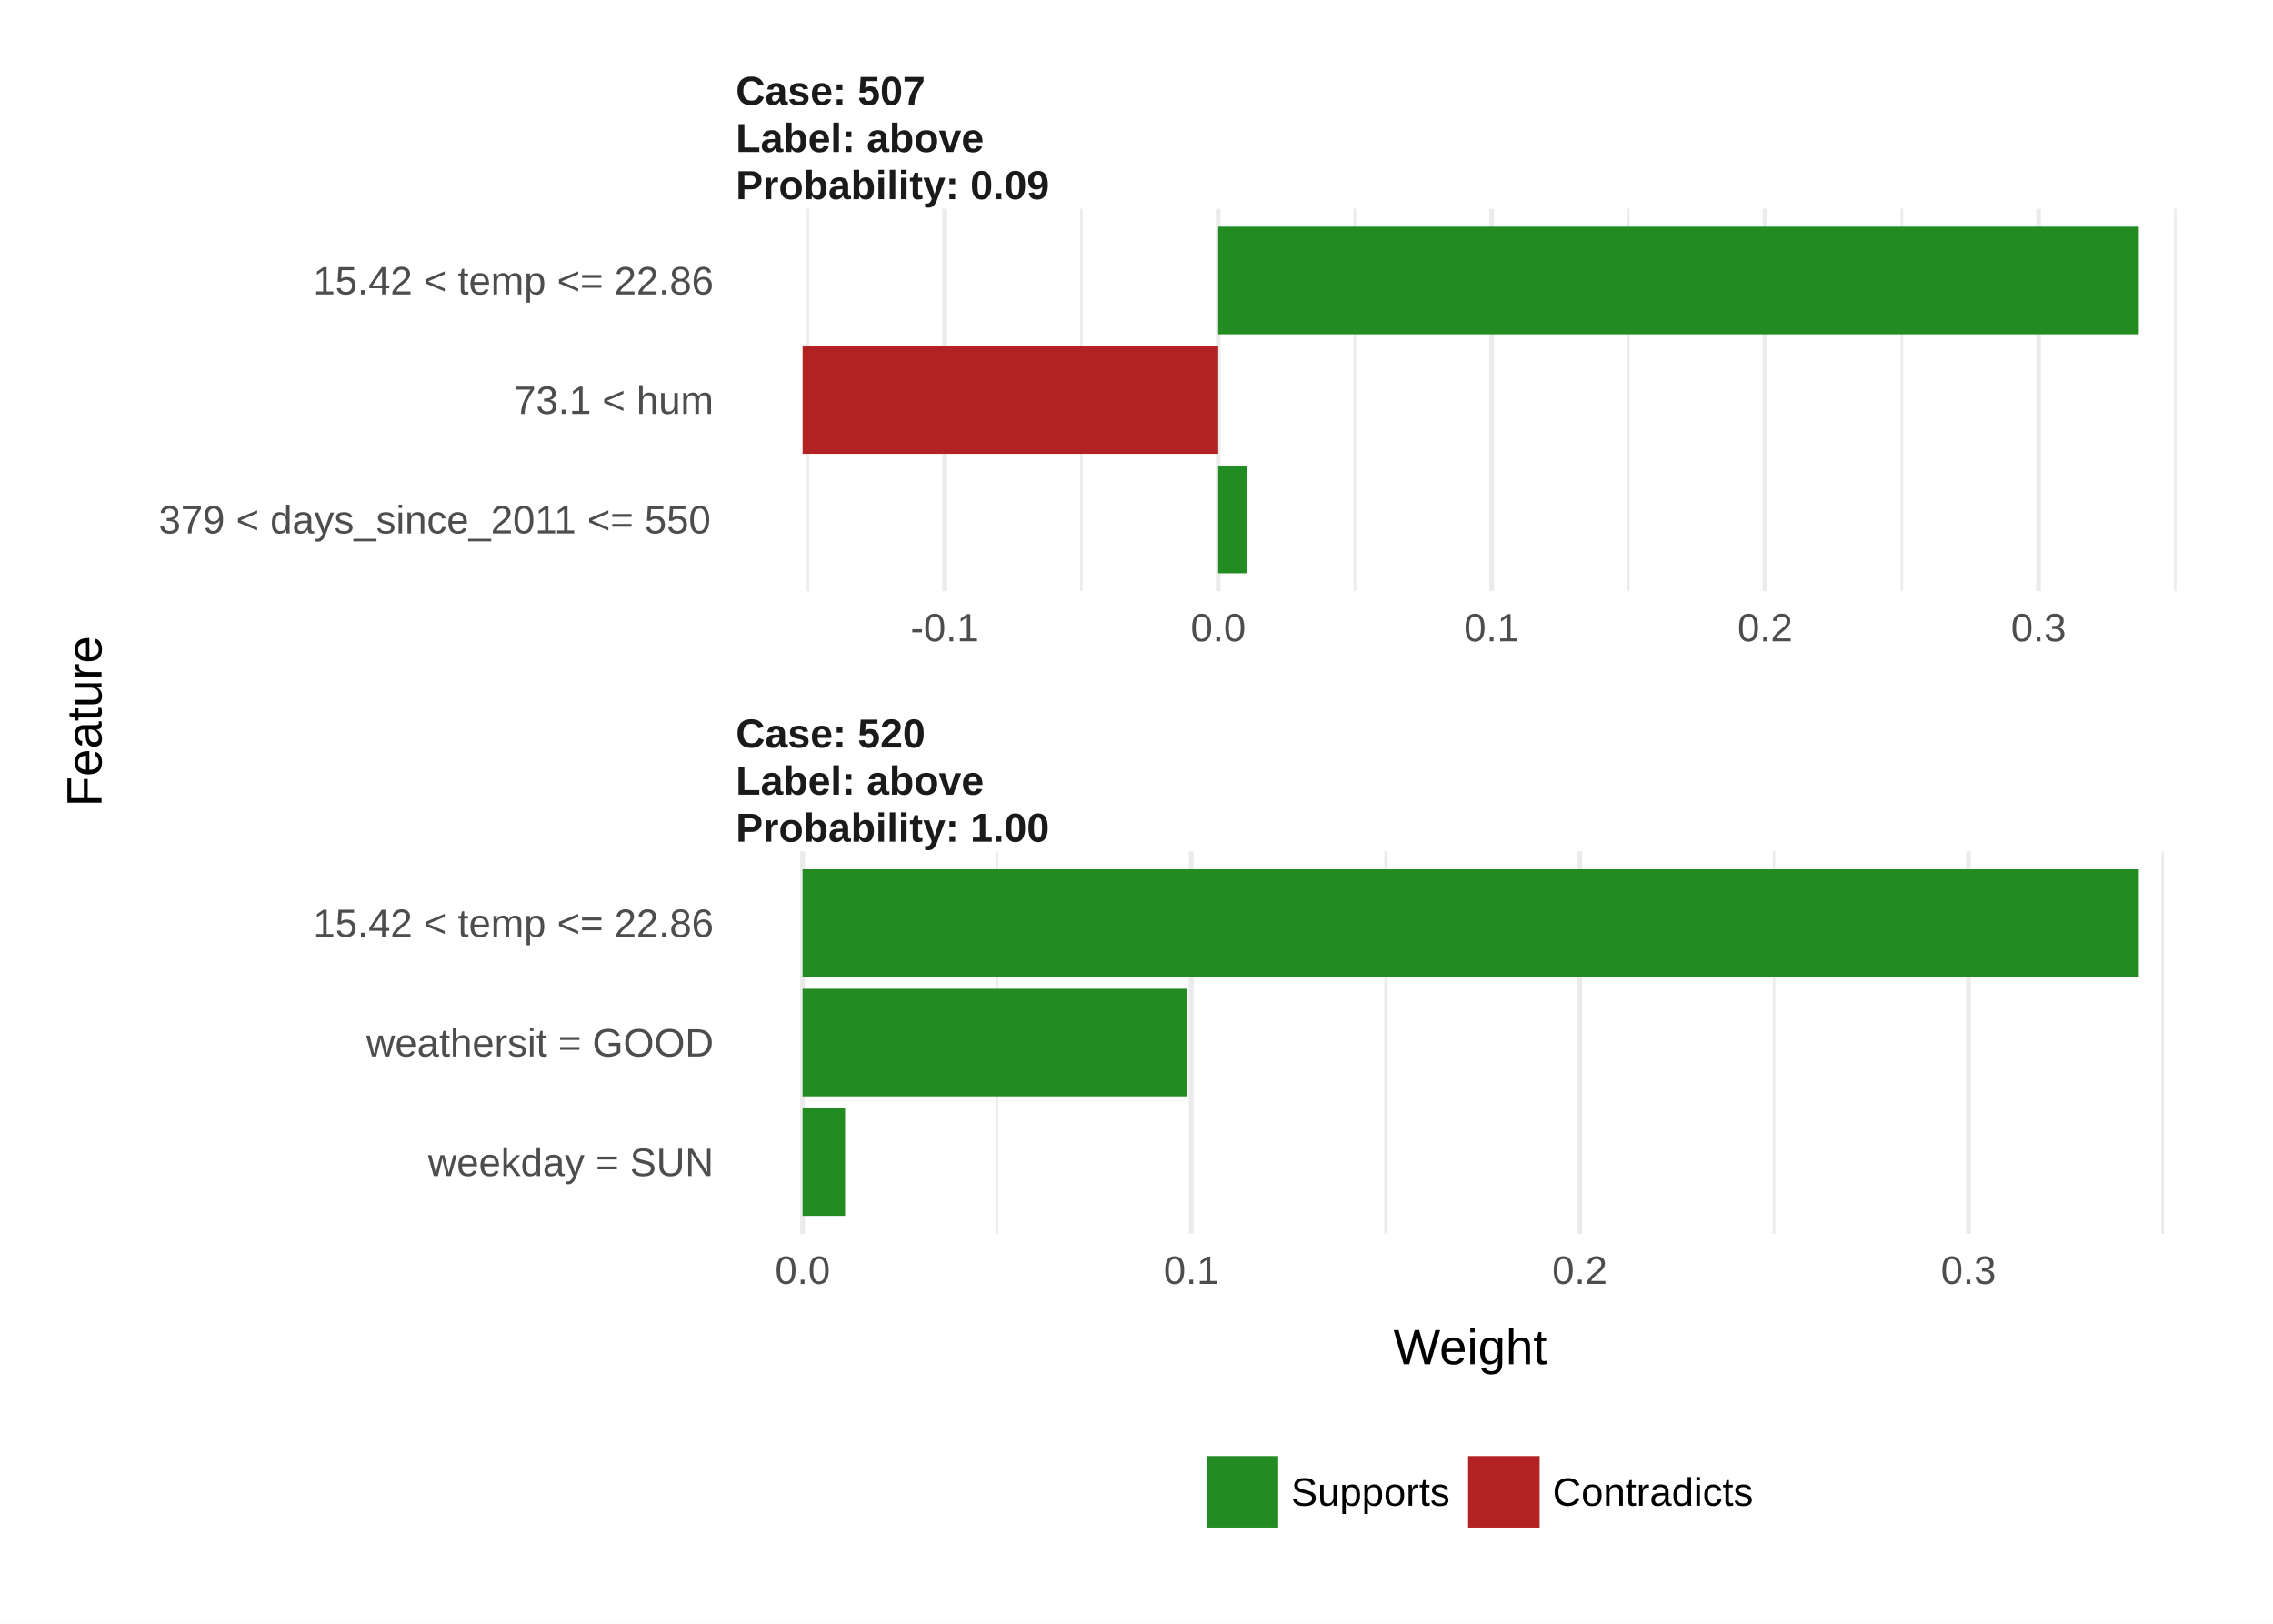
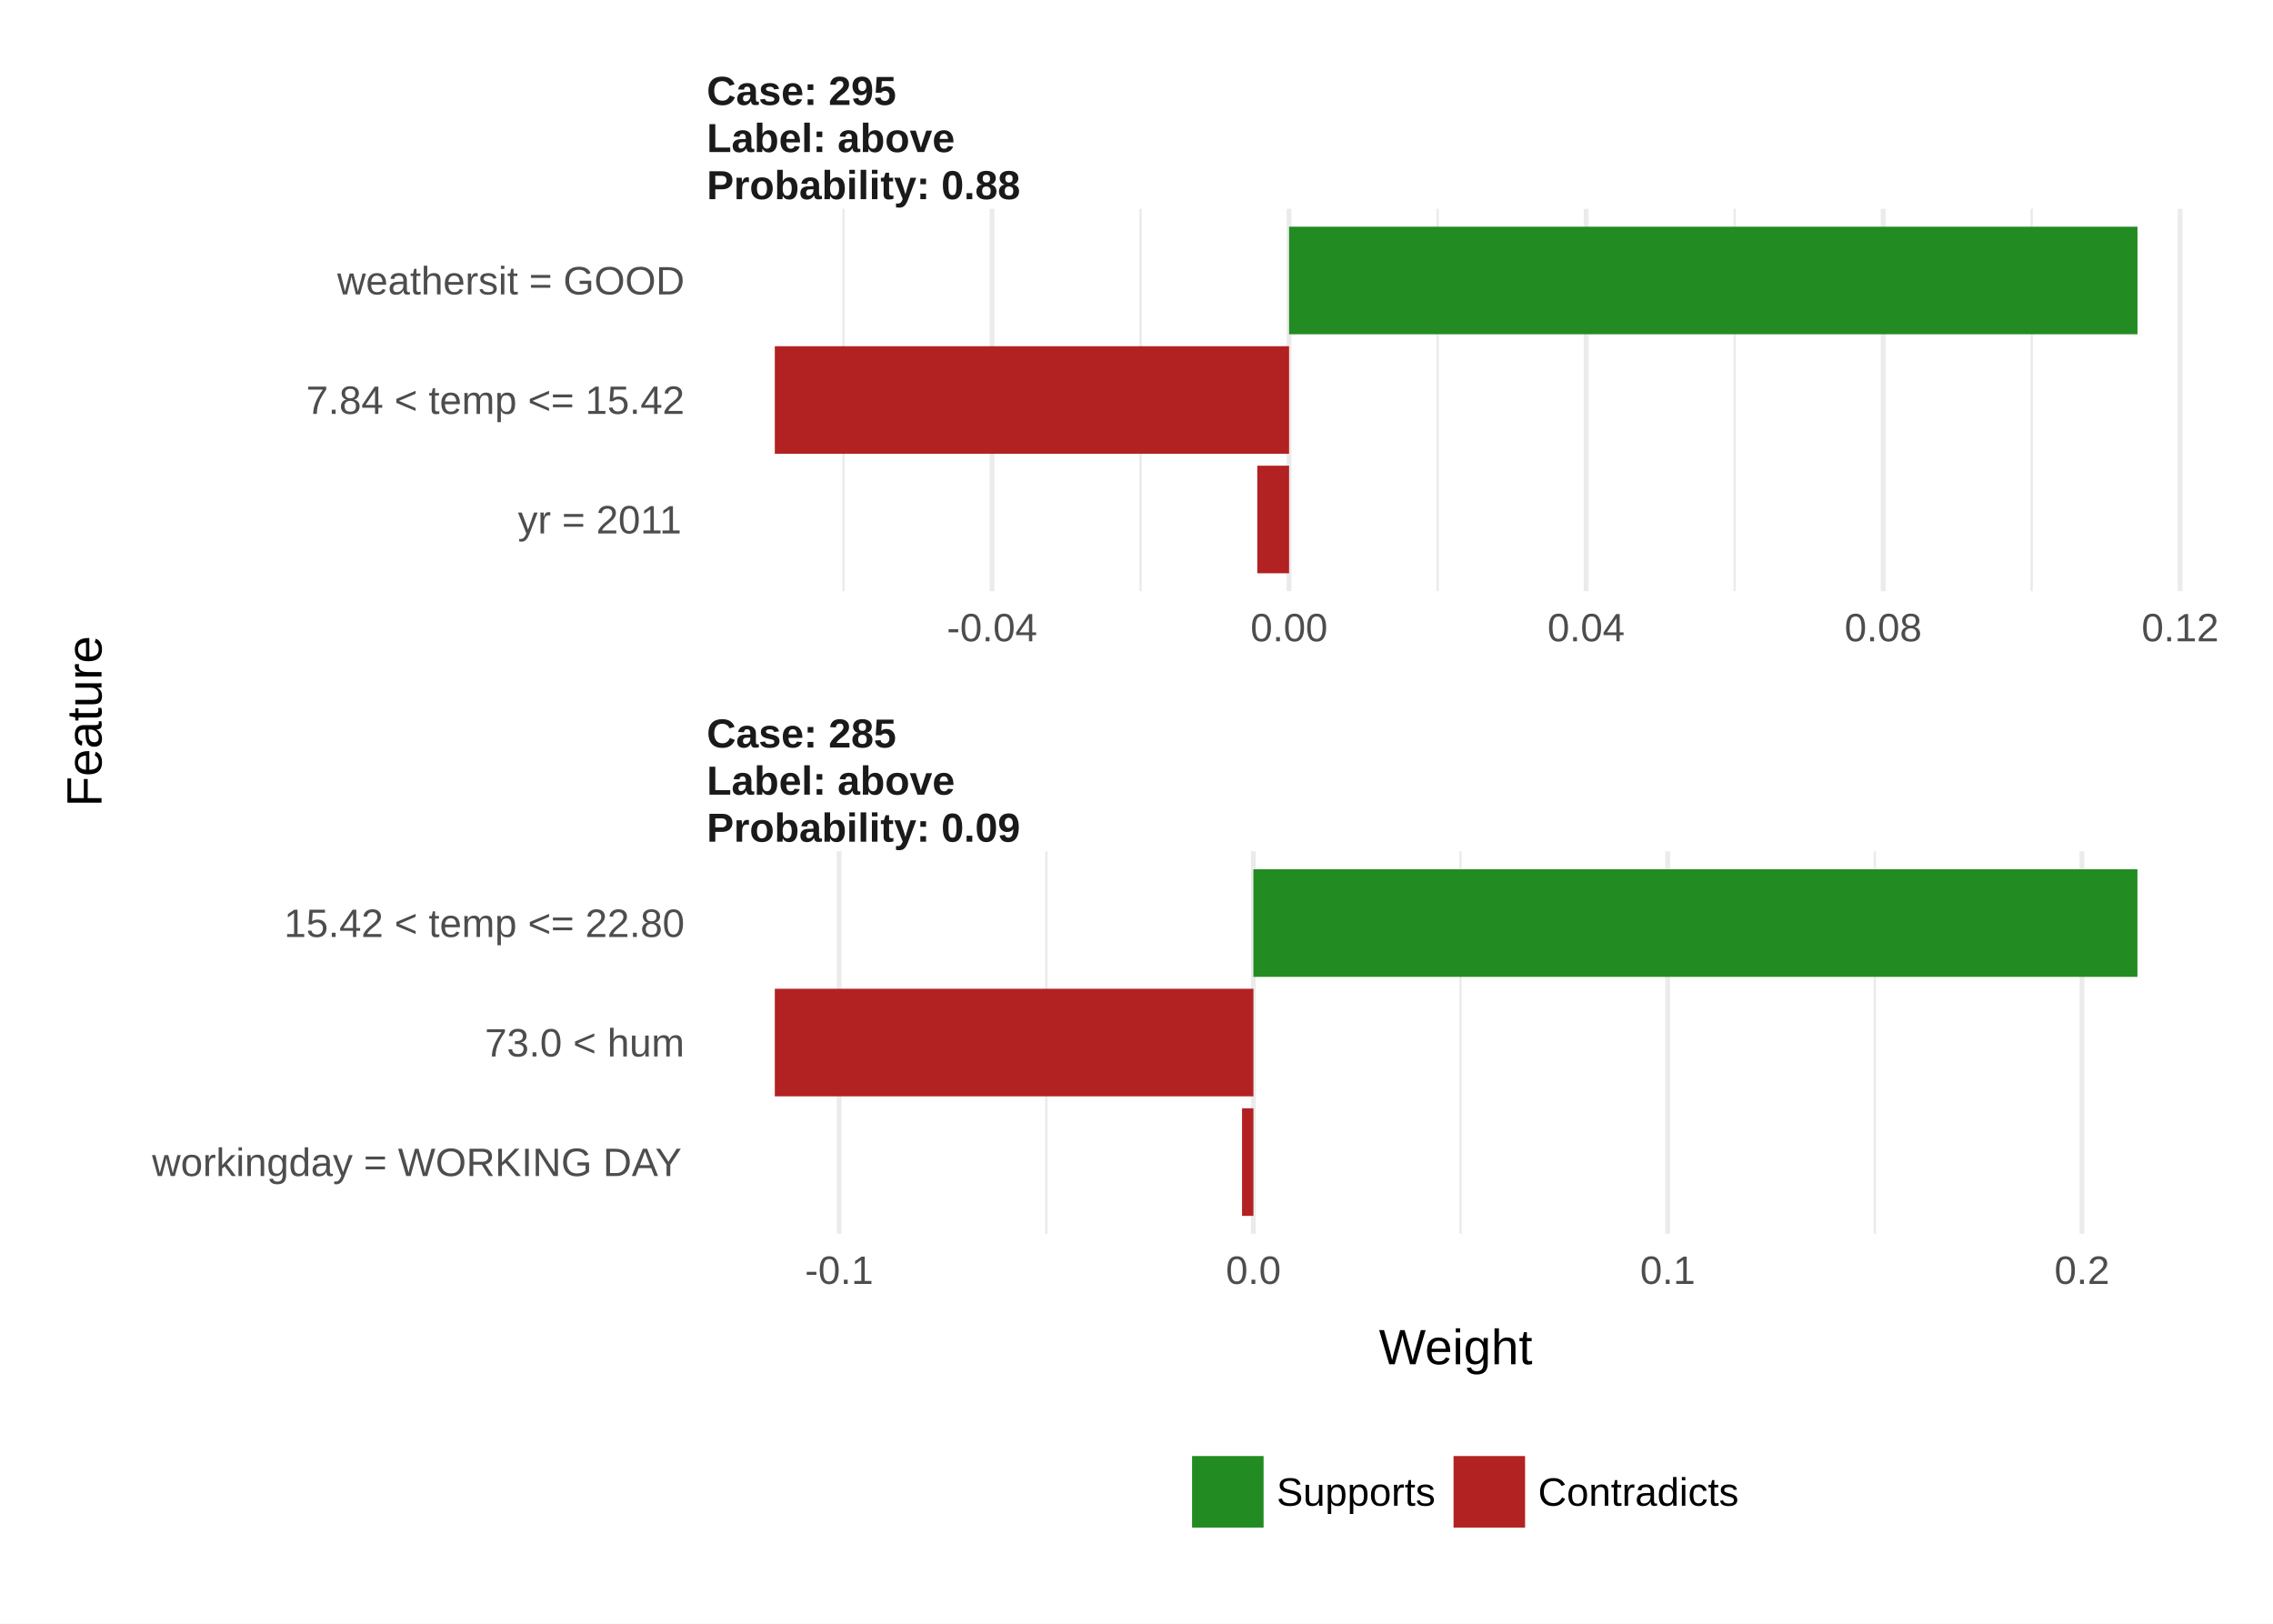
<svg xmlns="http://www.w3.org/2000/svg" viewBox="0 0 504.00 360.00">
  <defs>
    <style type="text/css">
    line, polyline, path, rect, circle {
      fill: none;
      stroke: #000000;
      stroke-linecap: round;
      stroke-linejoin: round;
      stroke-miterlimit: 10.00;
    }
  </style>
  </defs>
  <rect width="100%" height="100%" style="stroke: none; fill: #FFFFFF;" />
  <defs>
-     <clipPath id="cpMTYzLjE0OXw0ODkuMDU2fDEzMS4wNzN8NDYuMjg1MQ==">
-       <rect x="163.15" y="46.29" width="325.91" height="84.79" />
-     </clipPath>
-   </defs>
-   <polyline points="179.16,131.07 179.16,46.29 " style="stroke-width: 0.53; stroke: #EBEBEB; stroke-linecap: butt;" clip-path="url(#cpMTYzLjE0OXw0ODkuMDU2fDEzMS4wNzN8NDYuMjg1MQ==)" />
-   <polyline points="239.79,131.07 239.79,46.29 " style="stroke-width: 0.53; stroke: #EBEBEB; stroke-linecap: butt;" clip-path="url(#cpMTYzLjE0OXw0ODkuMDU2fDEzMS4wNzN8NDYuMjg1MQ==)" />
-   <polyline points="300.43,131.07 300.43,46.29 " style="stroke-width: 0.53; stroke: #EBEBEB; stroke-linecap: butt;" clip-path="url(#cpMTYzLjE0OXw0ODkuMDU2fDEzMS4wNzN8NDYuMjg1MQ==)" />
-   <polyline points="361.06,131.07 361.06,46.29 " style="stroke-width: 0.53; stroke: #EBEBEB; stroke-linecap: butt;" clip-path="url(#cpMTYzLjE0OXw0ODkuMDU2fDEzMS4wNzN8NDYuMjg1MQ==)" />
-   <polyline points="421.70,131.07 421.70,46.29 " style="stroke-width: 0.53; stroke: #EBEBEB; stroke-linecap: butt;" clip-path="url(#cpMTYzLjE0OXw0ODkuMDU2fDEzMS4wNzN8NDYuMjg1MQ==)" />
-   <polyline points="482.33,131.07 482.33,46.29 " style="stroke-width: 0.53; stroke: #EBEBEB; stroke-linecap: butt;" clip-path="url(#cpMTYzLjE0OXw0ODkuMDU2fDEzMS4wNzN8NDYuMjg1MQ==)" />
-   <polyline points="209.48,131.07 209.48,46.29 " style="stroke-width: 1.07; stroke: #EBEBEB; stroke-linecap: butt;" clip-path="url(#cpMTYzLjE0OXw0ODkuMDU2fDEzMS4wNzN8NDYuMjg1MQ==)" />
-   <polyline points="270.11,131.07 270.11,46.29 " style="stroke-width: 1.07; stroke: #EBEBEB; stroke-linecap: butt;" clip-path="url(#cpMTYzLjE0OXw0ODkuMDU2fDEzMS4wNzN8NDYuMjg1MQ==)" />
-   <polyline points="330.75,131.07 330.75,46.29 " style="stroke-width: 1.07; stroke: #EBEBEB; stroke-linecap: butt;" clip-path="url(#cpMTYzLjE0OXw0ODkuMDU2fDEzMS4wNzN8NDYuMjg1MQ==)" />
-   <polyline points="391.38,131.07 391.38,46.29 " style="stroke-width: 1.07; stroke: #EBEBEB; stroke-linecap: butt;" clip-path="url(#cpMTYzLjE0OXw0ODkuMDU2fDEzMS4wNzN8NDYuMjg1MQ==)" />
-   <polyline points="452.02,131.07 452.02,46.29 " style="stroke-width: 1.07; stroke: #EBEBEB; stroke-linecap: butt;" clip-path="url(#cpMTYzLjE0OXw0ODkuMDU2fDEzMS4wNzN8NDYuMjg1MQ==)" />
-   <rect x="177.96" y="76.76" width="92.15" height="23.85" style="stroke-width: 1.07; stroke: none; stroke-linecap: butt; fill: #B22222;" clip-path="url(#cpMTYzLjE0OXw0ODkuMDU2fDEzMS4wNzN8NDYuMjg1MQ==)" />
-   <rect x="270.11" y="103.25" width="6.41" height="23.85" style="stroke-width: 1.07; stroke: none; stroke-linecap: butt; fill: #228B22;" clip-path="url(#cpMTYzLjE0OXw0ODkuMDU2fDEzMS4wNzN8NDYuMjg1MQ==)" />
-   <rect x="270.11" y="50.26" width="204.13" height="23.85" style="stroke-width: 1.07; stroke: none; stroke-linecap: butt; fill: #228B22;" clip-path="url(#cpMTYzLjE0OXw0ODkuMDU2fDEzMS4wNzN8NDYuMjg1MQ==)" />
-   <defs>
-     <clipPath id="cpMHw1MDR8MzYwfDA=">
-       <rect x="0.00" y="0.00" width="504.00" height="360.00" />
-     </clipPath>
-   </defs>
-   <defs>
-     <clipPath id="cpMTYzLjE0OXw0ODkuMDU2fDI3My41NHwxODguNzUy">
-       <rect x="163.15" y="188.75" width="325.91" height="84.79" />
-     </clipPath>
-   </defs>
-   <polyline points="221.05,273.54 221.05,188.75 " style="stroke-width: 0.53; stroke: #EBEBEB; stroke-linecap: butt;" clip-path="url(#cpMTYzLjE0OXw0ODkuMDU2fDI3My41NHwxODguNzUy)" />
-   <polyline points="307.21,273.54 307.21,188.75 " style="stroke-width: 0.53; stroke: #EBEBEB; stroke-linecap: butt;" clip-path="url(#cpMTYzLjE0OXw0ODkuMDU2fDI3My41NHwxODguNzUy)" />
-   <polyline points="393.38,273.54 393.38,188.75 " style="stroke-width: 0.53; stroke: #EBEBEB; stroke-linecap: butt;" clip-path="url(#cpMTYzLjE0OXw0ODkuMDU2fDI3My41NHwxODguNzUy)" />
-   <polyline points="479.55,273.54 479.55,188.75 " style="stroke-width: 0.53; stroke: #EBEBEB; stroke-linecap: butt;" clip-path="url(#cpMTYzLjE0OXw0ODkuMDU2fDI3My41NHwxODguNzUy)" />
-   <polyline points="177.96,273.54 177.96,188.75 " style="stroke-width: 1.07; stroke: #EBEBEB; stroke-linecap: butt;" clip-path="url(#cpMTYzLjE0OXw0ODkuMDU2fDI3My41NHwxODguNzUy)" />
-   <polyline points="264.13,273.54 264.13,188.75 " style="stroke-width: 1.07; stroke: #EBEBEB; stroke-linecap: butt;" clip-path="url(#cpMTYzLjE0OXw0ODkuMDU2fDI3My41NHwxODguNzUy)" />
-   <polyline points="350.30,273.54 350.30,188.75 " style="stroke-width: 1.07; stroke: #EBEBEB; stroke-linecap: butt;" clip-path="url(#cpMTYzLjE0OXw0ODkuMDU2fDI3My41NHwxODguNzUy)" />
-   <polyline points="436.46,273.54 436.46,188.75 " style="stroke-width: 1.07; stroke: #EBEBEB; stroke-linecap: butt;" clip-path="url(#cpMTYzLjE0OXw0ODkuMDU2fDI3My41NHwxODguNzUy)" />
-   <rect x="177.96" y="245.72" width="9.42" height="23.85" style="stroke-width: 1.07; stroke: none; stroke-linecap: butt; fill: #228B22;" clip-path="url(#cpMTYzLjE0OXw0ODkuMDU2fDI3My41NHwxODguNzUy)" />
-   <rect x="177.96" y="219.22" width="85.20" height="23.85" style="stroke-width: 1.07; stroke: none; stroke-linecap: butt; fill: #228B22;" clip-path="url(#cpMTYzLjE0OXw0ODkuMDU2fDI3My41NHwxODguNzUy)" />
-   <rect x="177.96" y="192.73" width="296.28" height="23.85" style="stroke-width: 1.07; stroke: none; stroke-linecap: butt; fill: #228B22;" clip-path="url(#cpMTYzLjE0OXw0ODkuMDU2fDI3My41NHwxODguNzUy)" />
-   <defs>
-     <clipPath id="cpMHw1MDR8MzYwfDA=">
-       <rect x="0.00" y="0.00" width="504.00" height="360.00" />
-     </clipPath>
-   </defs>
-   <defs>
-     <clipPath id="cpMTYzLjE0OXw0ODkuMDU2fDE4OC43NTJ8MTU3LjQxMQ==">
-       <rect x="163.15" y="157.41" width="325.91" height="31.34" />
-     </clipPath>
-   </defs>
-   <defs>
-     <clipPath id="cpMTYzLjE0OXw0ODkuMDU2fDE2Ny44NTh8MTU3LjQxMQ==">
-       <rect x="163.15" y="157.41" width="325.91" height="10.45" />
-     </clipPath>
-   </defs>
-   <g clip-path="url(#cpMTYzLjE0OXw0ODkuMDU2fDE2Ny44NTh8MTU3LjQxMQ==)">
-     <text x="163.15" y="165.73" style="font-size: 9.00px; font-weight: bold; fill: #1A1A1A; font-family: Liberation Sans;" textLength="42.03px" lengthAdjust="spacingAndGlyphs">Case: 520</text>
-   </g>
-   <defs>
-     <clipPath id="cpMTYzLjE0OXw0ODkuMDU2fDE4OC43NTJ8MTU3LjQxMQ==">
-       <rect x="163.15" y="157.41" width="325.91" height="31.34" />
-     </clipPath>
-   </defs>
-   <defs>
-     <clipPath id="cpMTYzLjE0OXw0ODkuMDU2fDE3OC4zMDV8MTY3Ljg1OA==">
-       <rect x="163.15" y="167.86" width="325.91" height="10.45" />
-     </clipPath>
-   </defs>
-   <g clip-path="url(#cpMTYzLjE0OXw0ODkuMDU2fDE3OC4zMDV8MTY3Ljg1OA==)">
-     <text x="163.15" y="176.18" style="font-size: 9.00px; font-weight: bold; fill: #1A1A1A; font-family: Liberation Sans;" textLength="55.02px" lengthAdjust="spacingAndGlyphs">Label: above</text>
-   </g>
-   <defs>
-     <clipPath id="cpMTYzLjE0OXw0ODkuMDU2fDE4OC43NTJ8MTU3LjQxMQ==">
-       <rect x="163.15" y="157.41" width="325.91" height="31.34" />
-     </clipPath>
-   </defs>
-   <defs>
-     <clipPath id="cpMTYzLjE0OXw0ODkuMDU2fDE4OC43NTJ8MTc4LjMwNQ==">
-       <rect x="163.15" y="178.30" width="325.91" height="10.45" />
-     </clipPath>
-   </defs>
-   <g clip-path="url(#cpMTYzLjE0OXw0ODkuMDU2fDE4OC43NTJ8MTc4LjMwNQ==)">
-     <text x="163.15" y="186.62" style="font-size: 9.00px; font-weight: bold; fill: #1A1A1A; font-family: Liberation Sans;" textLength="69.52px" lengthAdjust="spacingAndGlyphs">Probability: 1.00</text>
-   </g>
-   <defs>
-     <clipPath id="cpMTYzLjE0OXw0ODkuMDU2fDE4OC43NTJ8MTU3LjQxMQ==">
-       <rect x="163.15" y="157.41" width="325.91" height="31.34" />
-     </clipPath>
-   </defs>
-   <defs>
-     <clipPath id="cpMHw1MDR8MzYwfDA=">
-       <rect x="0.00" y="0.00" width="504.00" height="360.00" />
-     </clipPath>
-   </defs>
-   <defs>
-     <clipPath id="cpMTYzLjE0OXw0ODkuMDU2fDQ2LjI4NTF8MTQuOTQ0">
-       <rect x="163.15" y="14.94" width="325.91" height="31.34" />
-     </clipPath>
-   </defs>
-   <defs>
-     <clipPath id="cpMTYzLjE0OXw0ODkuMDU2fDI1LjM5MXwxNC45NDQ=">
-       <rect x="163.15" y="14.94" width="325.91" height="10.45" />
-     </clipPath>
-   </defs>
-   <g clip-path="url(#cpMTYzLjE0OXw0ODkuMDU2fDI1LjM5MXwxNC45NDQ=)">
-     <text x="163.15" y="23.26" style="font-size: 9.00px; font-weight: bold; fill: #1A1A1A; font-family: Liberation Sans;" textLength="42.03px" lengthAdjust="spacingAndGlyphs">Case: 507</text>
-   </g>
-   <defs>
-     <clipPath id="cpMTYzLjE0OXw0ODkuMDU2fDQ2LjI4NTF8MTQuOTQ0">
-       <rect x="163.15" y="14.94" width="325.91" height="31.34" />
-     </clipPath>
-   </defs>
-   <defs>
-     <clipPath id="cpMTYzLjE0OXw0ODkuMDU2fDM1LjgzODF8MjUuMzkx">
-       <rect x="163.15" y="25.39" width="325.91" height="10.45" />
-     </clipPath>
-   </defs>
-   <g clip-path="url(#cpMTYzLjE0OXw0ODkuMDU2fDM1LjgzODF8MjUuMzkx)">
-     <text x="163.15" y="33.71" style="font-size: 9.00px; font-weight: bold; fill: #1A1A1A; font-family: Liberation Sans;" textLength="55.02px" lengthAdjust="spacingAndGlyphs">Label: above</text>
-   </g>
-   <defs>
-     <clipPath id="cpMTYzLjE0OXw0ODkuMDU2fDQ2LjI4NTF8MTQuOTQ0">
-       <rect x="163.15" y="14.94" width="325.91" height="31.34" />
-     </clipPath>
-   </defs>
-   <defs>
-     <clipPath id="cpMTYzLjE0OXw0ODkuMDU2fDQ2LjI4NTF8MzUuODM4MQ==">
-       <rect x="163.15" y="35.84" width="325.91" height="10.45" />
-     </clipPath>
-   </defs>
-   <g clip-path="url(#cpMTYzLjE0OXw0ODkuMDU2fDQ2LjI4NTF8MzUuODM4MQ==)">
-     <text x="163.15" y="44.16" style="font-size: 9.00px; font-weight: bold; fill: #1A1A1A; font-family: Liberation Sans;" textLength="69.52px" lengthAdjust="spacingAndGlyphs">Probability: 0.09</text>
-   </g>
-   <defs>
-     <clipPath id="cpMTYzLjE0OXw0ODkuMDU2fDQ2LjI4NTF8MTQuOTQ0">
-       <rect x="163.15" y="14.94" width="325.91" height="31.34" />
-     </clipPath>
-   </defs>
-   <defs>
-     <clipPath id="cpMHw1MDR8MzYwfDA=">
-       <rect x="0.00" y="0.00" width="504.00" height="360.00" />
-     </clipPath>
-   </defs>
-   <g clip-path="url(#cpMHw1MDR8MzYwfDA=)">
-     <text x="171.85" y="284.66" style="font-size: 8.80px; fill: #4D4D4D; font-family: Liberation Sans;" textLength="12.23px" lengthAdjust="spacingAndGlyphs">0.0</text>
-   </g>
-   <g clip-path="url(#cpMHw1MDR8MzYwfDA=)">
-     <text x="258.02" y="284.66" style="font-size: 8.80px; fill: #4D4D4D; font-family: Liberation Sans;" textLength="12.23px" lengthAdjust="spacingAndGlyphs">0.1</text>
-   </g>
-   <g clip-path="url(#cpMHw1MDR8MzYwfDA=)">
-     <text x="344.18" y="284.66" style="font-size: 8.80px; fill: #4D4D4D; font-family: Liberation Sans;" textLength="12.23px" lengthAdjust="spacingAndGlyphs">0.2</text>
-   </g>
-   <g clip-path="url(#cpMHw1MDR8MzYwfDA=)">
-     <text x="430.35" y="284.66" style="font-size: 8.80px; fill: #4D4D4D; font-family: Liberation Sans;" textLength="12.23px" lengthAdjust="spacingAndGlyphs">0.3</text>
-   </g>
-   <g clip-path="url(#cpMHw1MDR8MzYwfDA=)">
-     <text x="201.90" y="142.19" style="font-size: 8.80px; fill: #4D4D4D; font-family: Liberation Sans;" textLength="15.16px" lengthAdjust="spacingAndGlyphs">-0.1</text>
-   </g>
-   <g clip-path="url(#cpMHw1MDR8MzYwfDA=)">
-     <text x="264.00" y="142.19" style="font-size: 8.80px; fill: #4D4D4D; font-family: Liberation Sans;" textLength="12.23px" lengthAdjust="spacingAndGlyphs">0.0</text>
-   </g>
-   <g clip-path="url(#cpMHw1MDR8MzYwfDA=)">
-     <text x="324.63" y="142.19" style="font-size: 8.80px; fill: #4D4D4D; font-family: Liberation Sans;" textLength="12.23px" lengthAdjust="spacingAndGlyphs">0.1</text>
-   </g>
-   <g clip-path="url(#cpMHw1MDR8MzYwfDA=)">
-     <text x="385.27" y="142.19" style="font-size: 8.80px; fill: #4D4D4D; font-family: Liberation Sans;" textLength="12.23px" lengthAdjust="spacingAndGlyphs">0.2</text>
-   </g>
-   <g clip-path="url(#cpMHw1MDR8MzYwfDA=)">
-     <text x="445.90" y="142.19" style="font-size: 8.80px; fill: #4D4D4D; font-family: Liberation Sans;" textLength="12.23px" lengthAdjust="spacingAndGlyphs">0.3</text>
-   </g>
-   <g clip-path="url(#cpMHw1MDR8MzYwfDA=)">
-     <text x="35.20" y="118.27" style="font-size: 8.80px; fill: #4D4D4D; font-family: Liberation Sans;" textLength="123.01px" lengthAdjust="spacingAndGlyphs">379 &lt; days_since_2011 &lt;= 550</text>
-   </g>
-   <g clip-path="url(#cpMHw1MDR8MzYwfDA=)">
-     <text x="113.96" y="91.77" style="font-size: 8.80px; fill: #4D4D4D; font-family: Liberation Sans;" textLength="44.26px" lengthAdjust="spacingAndGlyphs">73.1 &lt; hum</text>
-   </g>
-   <g clip-path="url(#cpMHw1MDR8MzYwfDA=)">
-     <text x="69.44" y="65.28" style="font-size: 8.80px; fill: #4D4D4D; font-family: Liberation Sans;" textLength="88.77px" lengthAdjust="spacingAndGlyphs">15.42 &lt; temp &lt;= 22.86</text>
-   </g>
-   <g clip-path="url(#cpMHw1MDR8MzYwfDA=)">
-     <text x="94.90" y="260.74" style="font-size: 8.80px; fill: #4D4D4D; font-family: Liberation Sans;" textLength="63.32px" lengthAdjust="spacingAndGlyphs">weekday = SUN</text>
-   </g>
-   <g clip-path="url(#cpMHw1MDR8MzYwfDA=)">
-     <text x="81.22" y="234.24" style="font-size: 8.80px; fill: #4D4D4D; font-family: Liberation Sans;" textLength="77.00px" lengthAdjust="spacingAndGlyphs">weathersit = GOOD</text>
-   </g>
-   <g clip-path="url(#cpMHw1MDR8MzYwfDA=)">
-     <text x="69.44" y="207.74" style="font-size: 8.80px; fill: #4D4D4D; font-family: Liberation Sans;" textLength="88.77px" lengthAdjust="spacingAndGlyphs">15.42 &lt; temp &lt;= 22.86</text>
-   </g>
-   <g clip-path="url(#cpMHw1MDR8MzYwfDA=)">
-     <text x="308.98" y="302.46" style="font-size: 11.00px; font-family: Liberation Sans;" textLength="34.24px" lengthAdjust="spacingAndGlyphs">Weight</text>
+     <clipPath id="cpMTU2LjY5Nnw0ODkuMDU2fDEzMS4wNzN8NDYuMjg1MQ==">
+       <rect x="156.70" y="46.29" width="332.36" height="84.79" />
+     </clipPath>
+   </defs>
+   <polyline points="187.03,131.07 187.03,46.29 " style="stroke-width: 0.53; stroke: #EBEBEB; stroke-linecap: butt;" clip-path="url(#cpMTU2LjY5Nnw0ODkuMDU2fDEzMS4wNzN8NDYuMjg1MQ==)" />
+   <polyline points="252.90,131.07 252.90,46.29 " style="stroke-width: 0.53; stroke: #EBEBEB; stroke-linecap: butt;" clip-path="url(#cpMTU2LjY5Nnw0ODkuMDU2fDEzMS4wNzN8NDYuMjg1MQ==)" />
+   <polyline points="318.76,131.07 318.76,46.29 " style="stroke-width: 0.53; stroke: #EBEBEB; stroke-linecap: butt;" clip-path="url(#cpMTU2LjY5Nnw0ODkuMDU2fDEzMS4wNzN8NDYuMjg1MQ==)" />
+   <polyline points="384.63,131.07 384.63,46.29 " style="stroke-width: 0.53; stroke: #EBEBEB; stroke-linecap: butt;" clip-path="url(#cpMTU2LjY5Nnw0ODkuMDU2fDEzMS4wNzN8NDYuMjg1MQ==)" />
+   <polyline points="450.49,131.07 450.49,46.29 " style="stroke-width: 0.53; stroke: #EBEBEB; stroke-linecap: butt;" clip-path="url(#cpMTU2LjY5Nnw0ODkuMDU2fDEzMS4wNzN8NDYuMjg1MQ==)" />
+   <polyline points="219.97,131.07 219.97,46.29 " style="stroke-width: 1.07; stroke: #EBEBEB; stroke-linecap: butt;" clip-path="url(#cpMTU2LjY5Nnw0ODkuMDU2fDEzMS4wNzN8NDYuMjg1MQ==)" />
+   <polyline points="285.83,131.07 285.83,46.29 " style="stroke-width: 1.07; stroke: #EBEBEB; stroke-linecap: butt;" clip-path="url(#cpMTU2LjY5Nnw0ODkuMDU2fDEzMS4wNzN8NDYuMjg1MQ==)" />
+   <polyline points="351.70,131.07 351.70,46.29 " style="stroke-width: 1.07; stroke: #EBEBEB; stroke-linecap: butt;" clip-path="url(#cpMTU2LjY5Nnw0ODkuMDU2fDEzMS4wNzN8NDYuMjg1MQ==)" />
+   <polyline points="417.56,131.07 417.56,46.29 " style="stroke-width: 1.07; stroke: #EBEBEB; stroke-linecap: butt;" clip-path="url(#cpMTU2LjY5Nnw0ODkuMDU2fDEzMS4wNzN8NDYuMjg1MQ==)" />
+   <polyline points="483.42,131.07 483.42,46.29 " style="stroke-width: 1.07; stroke: #EBEBEB; stroke-linecap: butt;" clip-path="url(#cpMTU2LjY5Nnw0ODkuMDU2fDEzMS4wNzN8NDYuMjg1MQ==)" />
+   <rect x="278.78" y="103.25" width="7.05" height="23.85" style="stroke-width: 1.07; stroke: none; stroke-linecap: butt; fill: #B22222;" clip-path="url(#cpMTU2LjY5Nnw0ODkuMDU2fDEzMS4wNzN8NDYuMjg1MQ==)" />
+   <rect x="171.80" y="76.76" width="114.03" height="23.85" style="stroke-width: 1.07; stroke: none; stroke-linecap: butt; fill: #B22222;" clip-path="url(#cpMTU2LjY5Nnw0ODkuMDU2fDEzMS4wNzN8NDYuMjg1MQ==)" />
+   <rect x="285.83" y="50.26" width="188.12" height="23.85" style="stroke-width: 1.07; stroke: none; stroke-linecap: butt; fill: #228B22;" clip-path="url(#cpMTU2LjY5Nnw0ODkuMDU2fDEzMS4wNzN8NDYuMjg1MQ==)" />
+   <defs>
+     <clipPath id="cpMHw1MDR8MzYwfDA=">
+       <rect x="0.00" y="0.00" width="504.00" height="360.00" />
+     </clipPath>
+   </defs>
+   <defs>
+     <clipPath id="cpMTU2LjY5Nnw0ODkuMDU2fDI3My41NHwxODguNzUy">
+       <rect x="156.70" y="188.75" width="332.36" height="84.79" />
+     </clipPath>
+   </defs>
+   <polyline points="232.00,273.54 232.00,188.75 " style="stroke-width: 0.53; stroke: #EBEBEB; stroke-linecap: butt;" clip-path="url(#cpMTU2LjY5Nnw0ODkuMDU2fDI3My41NHwxODguNzUy)" />
+   <polyline points="323.85,273.54 323.85,188.75 " style="stroke-width: 0.53; stroke: #EBEBEB; stroke-linecap: butt;" clip-path="url(#cpMTU2LjY5Nnw0ODkuMDU2fDI3My41NHwxODguNzUy)" />
+   <polyline points="415.71,273.54 415.71,188.75 " style="stroke-width: 0.53; stroke: #EBEBEB; stroke-linecap: butt;" clip-path="url(#cpMTU2LjY5Nnw0ODkuMDU2fDI3My41NHwxODguNzUy)" />
+   <polyline points="186.07,273.54 186.07,188.75 " style="stroke-width: 1.07; stroke: #EBEBEB; stroke-linecap: butt;" clip-path="url(#cpMTU2LjY5Nnw0ODkuMDU2fDI3My41NHwxODguNzUy)" />
+   <polyline points="277.92,273.54 277.92,188.75 " style="stroke-width: 1.07; stroke: #EBEBEB; stroke-linecap: butt;" clip-path="url(#cpMTU2LjY5Nnw0ODkuMDU2fDI3My41NHwxODguNzUy)" />
+   <polyline points="369.78,273.54 369.78,188.75 " style="stroke-width: 1.07; stroke: #EBEBEB; stroke-linecap: butt;" clip-path="url(#cpMTU2LjY5Nnw0ODkuMDU2fDI3My41NHwxODguNzUy)" />
+   <polyline points="461.64,273.54 461.64,188.75 " style="stroke-width: 1.07; stroke: #EBEBEB; stroke-linecap: butt;" clip-path="url(#cpMTU2LjY5Nnw0ODkuMDU2fDI3My41NHwxODguNzUy)" />
+   <rect x="275.40" y="245.72" width="2.52" height="23.85" style="stroke-width: 1.07; stroke: none; stroke-linecap: butt; fill: #B22222;" clip-path="url(#cpMTU2LjY5Nnw0ODkuMDU2fDI3My41NHwxODguNzUy)" />
+   <rect x="171.80" y="219.22" width="106.12" height="23.85" style="stroke-width: 1.07; stroke: none; stroke-linecap: butt; fill: #B22222;" clip-path="url(#cpMTU2LjY5Nnw0ODkuMDU2fDI3My41NHwxODguNzUy)" />
+   <rect x="277.92" y="192.73" width="196.02" height="23.85" style="stroke-width: 1.07; stroke: none; stroke-linecap: butt; fill: #228B22;" clip-path="url(#cpMTU2LjY5Nnw0ODkuMDU2fDI3My41NHwxODguNzUy)" />
+   <defs>
+     <clipPath id="cpMHw1MDR8MzYwfDA=">
+       <rect x="0.00" y="0.00" width="504.00" height="360.00" />
+     </clipPath>
+   </defs>
+   <defs>
+     <clipPath id="cpMTU2LjY5Nnw0ODkuMDU2fDE4OC43NTJ8MTU3LjQxMQ==">
+       <rect x="156.70" y="157.41" width="332.36" height="31.34" />
+     </clipPath>
+   </defs>
+   <defs>
+     <clipPath id="cpMTU2LjY5Nnw0ODkuMDU2fDE2Ny44NTh8MTU3LjQxMQ==">
+       <rect x="156.70" y="157.41" width="332.36" height="10.45" />
+     </clipPath>
+   </defs>
+   <g clip-path="url(#cpMTU2LjY5Nnw0ODkuMDU2fDE2Ny44NTh8MTU3LjQxMQ==)">
+     <text x="156.70" y="165.73" style="font-size: 9.00px; font-weight: bold; fill: #1A1A1A; font-family: Liberation Sans;" textLength="42.03px" lengthAdjust="spacingAndGlyphs">Case: 285</text>
+   </g>
+   <defs>
+     <clipPath id="cpMTU2LjY5Nnw0ODkuMDU2fDE4OC43NTJ8MTU3LjQxMQ==">
+       <rect x="156.70" y="157.41" width="332.36" height="31.34" />
+     </clipPath>
+   </defs>
+   <defs>
+     <clipPath id="cpMTU2LjY5Nnw0ODkuMDU2fDE3OC4zMDV8MTY3Ljg1OA==">
+       <rect x="156.70" y="167.86" width="332.36" height="10.45" />
+     </clipPath>
+   </defs>
+   <g clip-path="url(#cpMTU2LjY5Nnw0ODkuMDU2fDE3OC4zMDV8MTY3Ljg1OA==)">
+     <text x="156.70" y="176.18" style="font-size: 9.00px; font-weight: bold; fill: #1A1A1A; font-family: Liberation Sans;" textLength="55.02px" lengthAdjust="spacingAndGlyphs">Label: above</text>
+   </g>
+   <defs>
+     <clipPath id="cpMTU2LjY5Nnw0ODkuMDU2fDE4OC43NTJ8MTU3LjQxMQ==">
+       <rect x="156.70" y="157.41" width="332.36" height="31.34" />
+     </clipPath>
+   </defs>
+   <defs>
+     <clipPath id="cpMTU2LjY5Nnw0ODkuMDU2fDE4OC43NTJ8MTc4LjMwNQ==">
+       <rect x="156.70" y="178.30" width="332.36" height="10.45" />
+     </clipPath>
+   </defs>
+   <g clip-path="url(#cpMTU2LjY5Nnw0ODkuMDU2fDE4OC43NTJ8MTc4LjMwNQ==)">
+     <text x="156.70" y="186.62" style="font-size: 9.00px; font-weight: bold; fill: #1A1A1A; font-family: Liberation Sans;" textLength="69.52px" lengthAdjust="spacingAndGlyphs">Probability: 0.09</text>
+   </g>
+   <defs>
+     <clipPath id="cpMTU2LjY5Nnw0ODkuMDU2fDE4OC43NTJ8MTU3LjQxMQ==">
+       <rect x="156.70" y="157.41" width="332.36" height="31.34" />
+     </clipPath>
+   </defs>
+   <defs>
+     <clipPath id="cpMHw1MDR8MzYwfDA=">
+       <rect x="0.00" y="0.00" width="504.00" height="360.00" />
+     </clipPath>
+   </defs>
+   <defs>
+     <clipPath id="cpMTU2LjY5Nnw0ODkuMDU2fDQ2LjI4NTF8MTQuOTQ0">
+       <rect x="156.70" y="14.94" width="332.36" height="31.34" />
+     </clipPath>
+   </defs>
+   <defs>
+     <clipPath id="cpMTU2LjY5Nnw0ODkuMDU2fDI1LjM5MXwxNC45NDQ=">
+       <rect x="156.70" y="14.94" width="332.36" height="10.45" />
+     </clipPath>
+   </defs>
+   <g clip-path="url(#cpMTU2LjY5Nnw0ODkuMDU2fDI1LjM5MXwxNC45NDQ=)">
+     <text x="156.70" y="23.26" style="font-size: 9.00px; font-weight: bold; fill: #1A1A1A; font-family: Liberation Sans;" textLength="42.03px" lengthAdjust="spacingAndGlyphs">Case: 295</text>
+   </g>
+   <defs>
+     <clipPath id="cpMTU2LjY5Nnw0ODkuMDU2fDQ2LjI4NTF8MTQuOTQ0">
+       <rect x="156.70" y="14.94" width="332.36" height="31.34" />
+     </clipPath>
+   </defs>
+   <defs>
+     <clipPath id="cpMTU2LjY5Nnw0ODkuMDU2fDM1LjgzODF8MjUuMzkx">
+       <rect x="156.70" y="25.39" width="332.36" height="10.45" />
+     </clipPath>
+   </defs>
+   <g clip-path="url(#cpMTU2LjY5Nnw0ODkuMDU2fDM1LjgzODF8MjUuMzkx)">
+     <text x="156.70" y="33.71" style="font-size: 9.00px; font-weight: bold; fill: #1A1A1A; font-family: Liberation Sans;" textLength="55.02px" lengthAdjust="spacingAndGlyphs">Label: above</text>
+   </g>
+   <defs>
+     <clipPath id="cpMTU2LjY5Nnw0ODkuMDU2fDQ2LjI4NTF8MTQuOTQ0">
+       <rect x="156.70" y="14.94" width="332.36" height="31.34" />
+     </clipPath>
+   </defs>
+   <defs>
+     <clipPath id="cpMTU2LjY5Nnw0ODkuMDU2fDQ2LjI4NTF8MzUuODM4MQ==">
+       <rect x="156.70" y="35.84" width="332.36" height="10.45" />
+     </clipPath>
+   </defs>
+   <g clip-path="url(#cpMTU2LjY5Nnw0ODkuMDU2fDQ2LjI4NTF8MzUuODM4MQ==)">
+     <text x="156.70" y="44.16" style="font-size: 9.00px; font-weight: bold; fill: #1A1A1A; font-family: Liberation Sans;" textLength="69.52px" lengthAdjust="spacingAndGlyphs">Probability: 0.88</text>
+   </g>
+   <defs>
+     <clipPath id="cpMTU2LjY5Nnw0ODkuMDU2fDQ2LjI4NTF8MTQuOTQ0">
+       <rect x="156.70" y="14.94" width="332.36" height="31.34" />
+     </clipPath>
+   </defs>
+   <defs>
+     <clipPath id="cpMHw1MDR8MzYwfDA=">
+       <rect x="0.00" y="0.00" width="504.00" height="360.00" />
+     </clipPath>
+   </defs>
+   <g clip-path="url(#cpMHw1MDR8MzYwfDA=)">
+     <text x="178.49" y="284.66" style="font-size: 8.80px; fill: #4D4D4D; font-family: Liberation Sans;" textLength="15.16px" lengthAdjust="spacingAndGlyphs">-0.1</text>
+   </g>
+   <g clip-path="url(#cpMHw1MDR8MzYwfDA=)">
+     <text x="271.81" y="284.66" style="font-size: 8.80px; fill: #4D4D4D; font-family: Liberation Sans;" textLength="12.23px" lengthAdjust="spacingAndGlyphs">0.0</text>
+   </g>
+   <g clip-path="url(#cpMHw1MDR8MzYwfDA=)">
+     <text x="363.67" y="284.66" style="font-size: 8.80px; fill: #4D4D4D; font-family: Liberation Sans;" textLength="12.23px" lengthAdjust="spacingAndGlyphs">0.1</text>
+   </g>
+   <g clip-path="url(#cpMHw1MDR8MzYwfDA=)">
+     <text x="455.53" y="284.66" style="font-size: 8.80px; fill: #4D4D4D; font-family: Liberation Sans;" textLength="12.23px" lengthAdjust="spacingAndGlyphs">0.2</text>
+   </g>
+   <g clip-path="url(#cpMHw1MDR8MzYwfDA=)">
+     <text x="209.94" y="142.19" style="font-size: 8.80px; fill: #4D4D4D; font-family: Liberation Sans;" textLength="20.05px" lengthAdjust="spacingAndGlyphs">-0.04</text>
+   </g>
+   <g clip-path="url(#cpMHw1MDR8MzYwfDA=)">
+     <text x="277.27" y="142.19" style="font-size: 8.80px; fill: #4D4D4D; font-family: Liberation Sans;" textLength="17.12px" lengthAdjust="spacingAndGlyphs">0.00</text>
+   </g>
+   <g clip-path="url(#cpMHw1MDR8MzYwfDA=)">
+     <text x="343.13" y="142.19" style="font-size: 8.80px; fill: #4D4D4D; font-family: Liberation Sans;" textLength="17.12px" lengthAdjust="spacingAndGlyphs">0.04</text>
+   </g>
+   <g clip-path="url(#cpMHw1MDR8MzYwfDA=)">
+     <text x="409.00" y="142.19" style="font-size: 8.80px; fill: #4D4D4D; font-family: Liberation Sans;" textLength="17.12px" lengthAdjust="spacingAndGlyphs">0.08</text>
+   </g>
+   <g clip-path="url(#cpMHw1MDR8MzYwfDA=)">
+     <text x="474.86" y="142.19" style="font-size: 8.80px; fill: #4D4D4D; font-family: Liberation Sans;" textLength="17.12px" lengthAdjust="spacingAndGlyphs">0.12</text>
+   </g>
+   <g clip-path="url(#cpMHw1MDR8MzYwfDA=)">
+     <text x="114.84" y="118.27" style="font-size: 8.80px; fill: #4D4D4D; font-family: Liberation Sans;" textLength="36.92px" lengthAdjust="spacingAndGlyphs">yr = 2011</text>
+   </g>
+   <g clip-path="url(#cpMHw1MDR8MzYwfDA=)">
+     <text x="67.88" y="91.77" style="font-size: 8.80px; fill: #4D4D4D; font-family: Liberation Sans;" textLength="83.88px" lengthAdjust="spacingAndGlyphs">7.84 &lt; temp &lt;= 15.42</text>
+   </g>
+   <g clip-path="url(#cpMHw1MDR8MzYwfDA=)">
+     <text x="74.77" y="65.28" style="font-size: 8.80px; fill: #4D4D4D; font-family: Liberation Sans;" textLength="77.00px" lengthAdjust="spacingAndGlyphs">weathersit = GOOD</text>
+   </g>
+   <g clip-path="url(#cpMHw1MDR8MzYwfDA=)">
+     <text x="33.71" y="260.74" style="font-size: 8.80px; fill: #4D4D4D; font-family: Liberation Sans;" textLength="118.06px" lengthAdjust="spacingAndGlyphs">workingday = WORKING DAY</text>
+   </g>
+   <g clip-path="url(#cpMHw1MDR8MzYwfDA=)">
+     <text x="107.50" y="234.24" style="font-size: 8.80px; fill: #4D4D4D; font-family: Liberation Sans;" textLength="44.26px" lengthAdjust="spacingAndGlyphs">73.0 &lt; hum</text>
+   </g>
+   <g clip-path="url(#cpMHw1MDR8MzYwfDA=)">
+     <text x="62.99" y="207.74" style="font-size: 8.80px; fill: #4D4D4D; font-family: Liberation Sans;" textLength="88.77px" lengthAdjust="spacingAndGlyphs">15.42 &lt; temp &lt;= 22.80</text>
+   </g>
+   <g clip-path="url(#cpMHw1MDR8MzYwfDA=)">
+     <text x="305.76" y="302.46" style="font-size: 11.00px; font-family: Liberation Sans;" textLength="34.24px" lengthAdjust="spacingAndGlyphs">Weight</text>
  </g>
  <g clip-path="url(#cpMHw1MDR8MzYwfDA=)">
    <text transform="translate(22.51,178.87) rotate(-90)" style="font-size: 11.00px; font-family: Liberation Sans;" textLength="37.91px" lengthAdjust="spacingAndGlyphs">Feature</text>
  </g>
-   <rect x="267.55" y="322.82" width="15.86" height="15.86" style="stroke-width: 1.07; stroke: none; stroke-linejoin: miter; fill: #228B22;" clip-path="url(#cpMHw1MDR8MzYwfDA=)" />
-   <rect x="325.53" y="322.82" width="15.86" height="15.86" style="stroke-width: 1.07; stroke: none; stroke-linejoin: miter; fill: #B22222;" clip-path="url(#cpMHw1MDR8MzYwfDA=)" />
-   <g clip-path="url(#cpMHw1MDR8MzYwfDA=)">
-     <text x="286.28" y="333.84" style="font-size: 8.80px; font-family: Liberation Sans;" textLength="35.21px" lengthAdjust="spacingAndGlyphs">Supports</text>
-   </g>
-   <g clip-path="url(#cpMHw1MDR8MzYwfDA=)">
-     <text x="344.26" y="333.84" style="font-size: 8.80px; font-family: Liberation Sans;" textLength="44.49px" lengthAdjust="spacingAndGlyphs">Contradicts</text>
+   <rect x="264.32" y="322.82" width="15.86" height="15.86" style="stroke-width: 1.07; stroke: none; stroke-linejoin: miter; fill: #228B22;" clip-path="url(#cpMHw1MDR8MzYwfDA=)" />
+   <rect x="322.30" y="322.82" width="15.86" height="15.86" style="stroke-width: 1.07; stroke: none; stroke-linejoin: miter; fill: #B22222;" clip-path="url(#cpMHw1MDR8MzYwfDA=)" />
+   <g clip-path="url(#cpMHw1MDR8MzYwfDA=)">
+     <text x="283.06" y="333.84" style="font-size: 8.80px; font-family: Liberation Sans;" textLength="35.21px" lengthAdjust="spacingAndGlyphs">Supports</text>
+   </g>
+   <g clip-path="url(#cpMHw1MDR8MzYwfDA=)">
+     <text x="341.03" y="333.84" style="font-size: 8.80px; font-family: Liberation Sans;" textLength="44.49px" lengthAdjust="spacingAndGlyphs">Contradicts</text>
  </g>
</svg>
